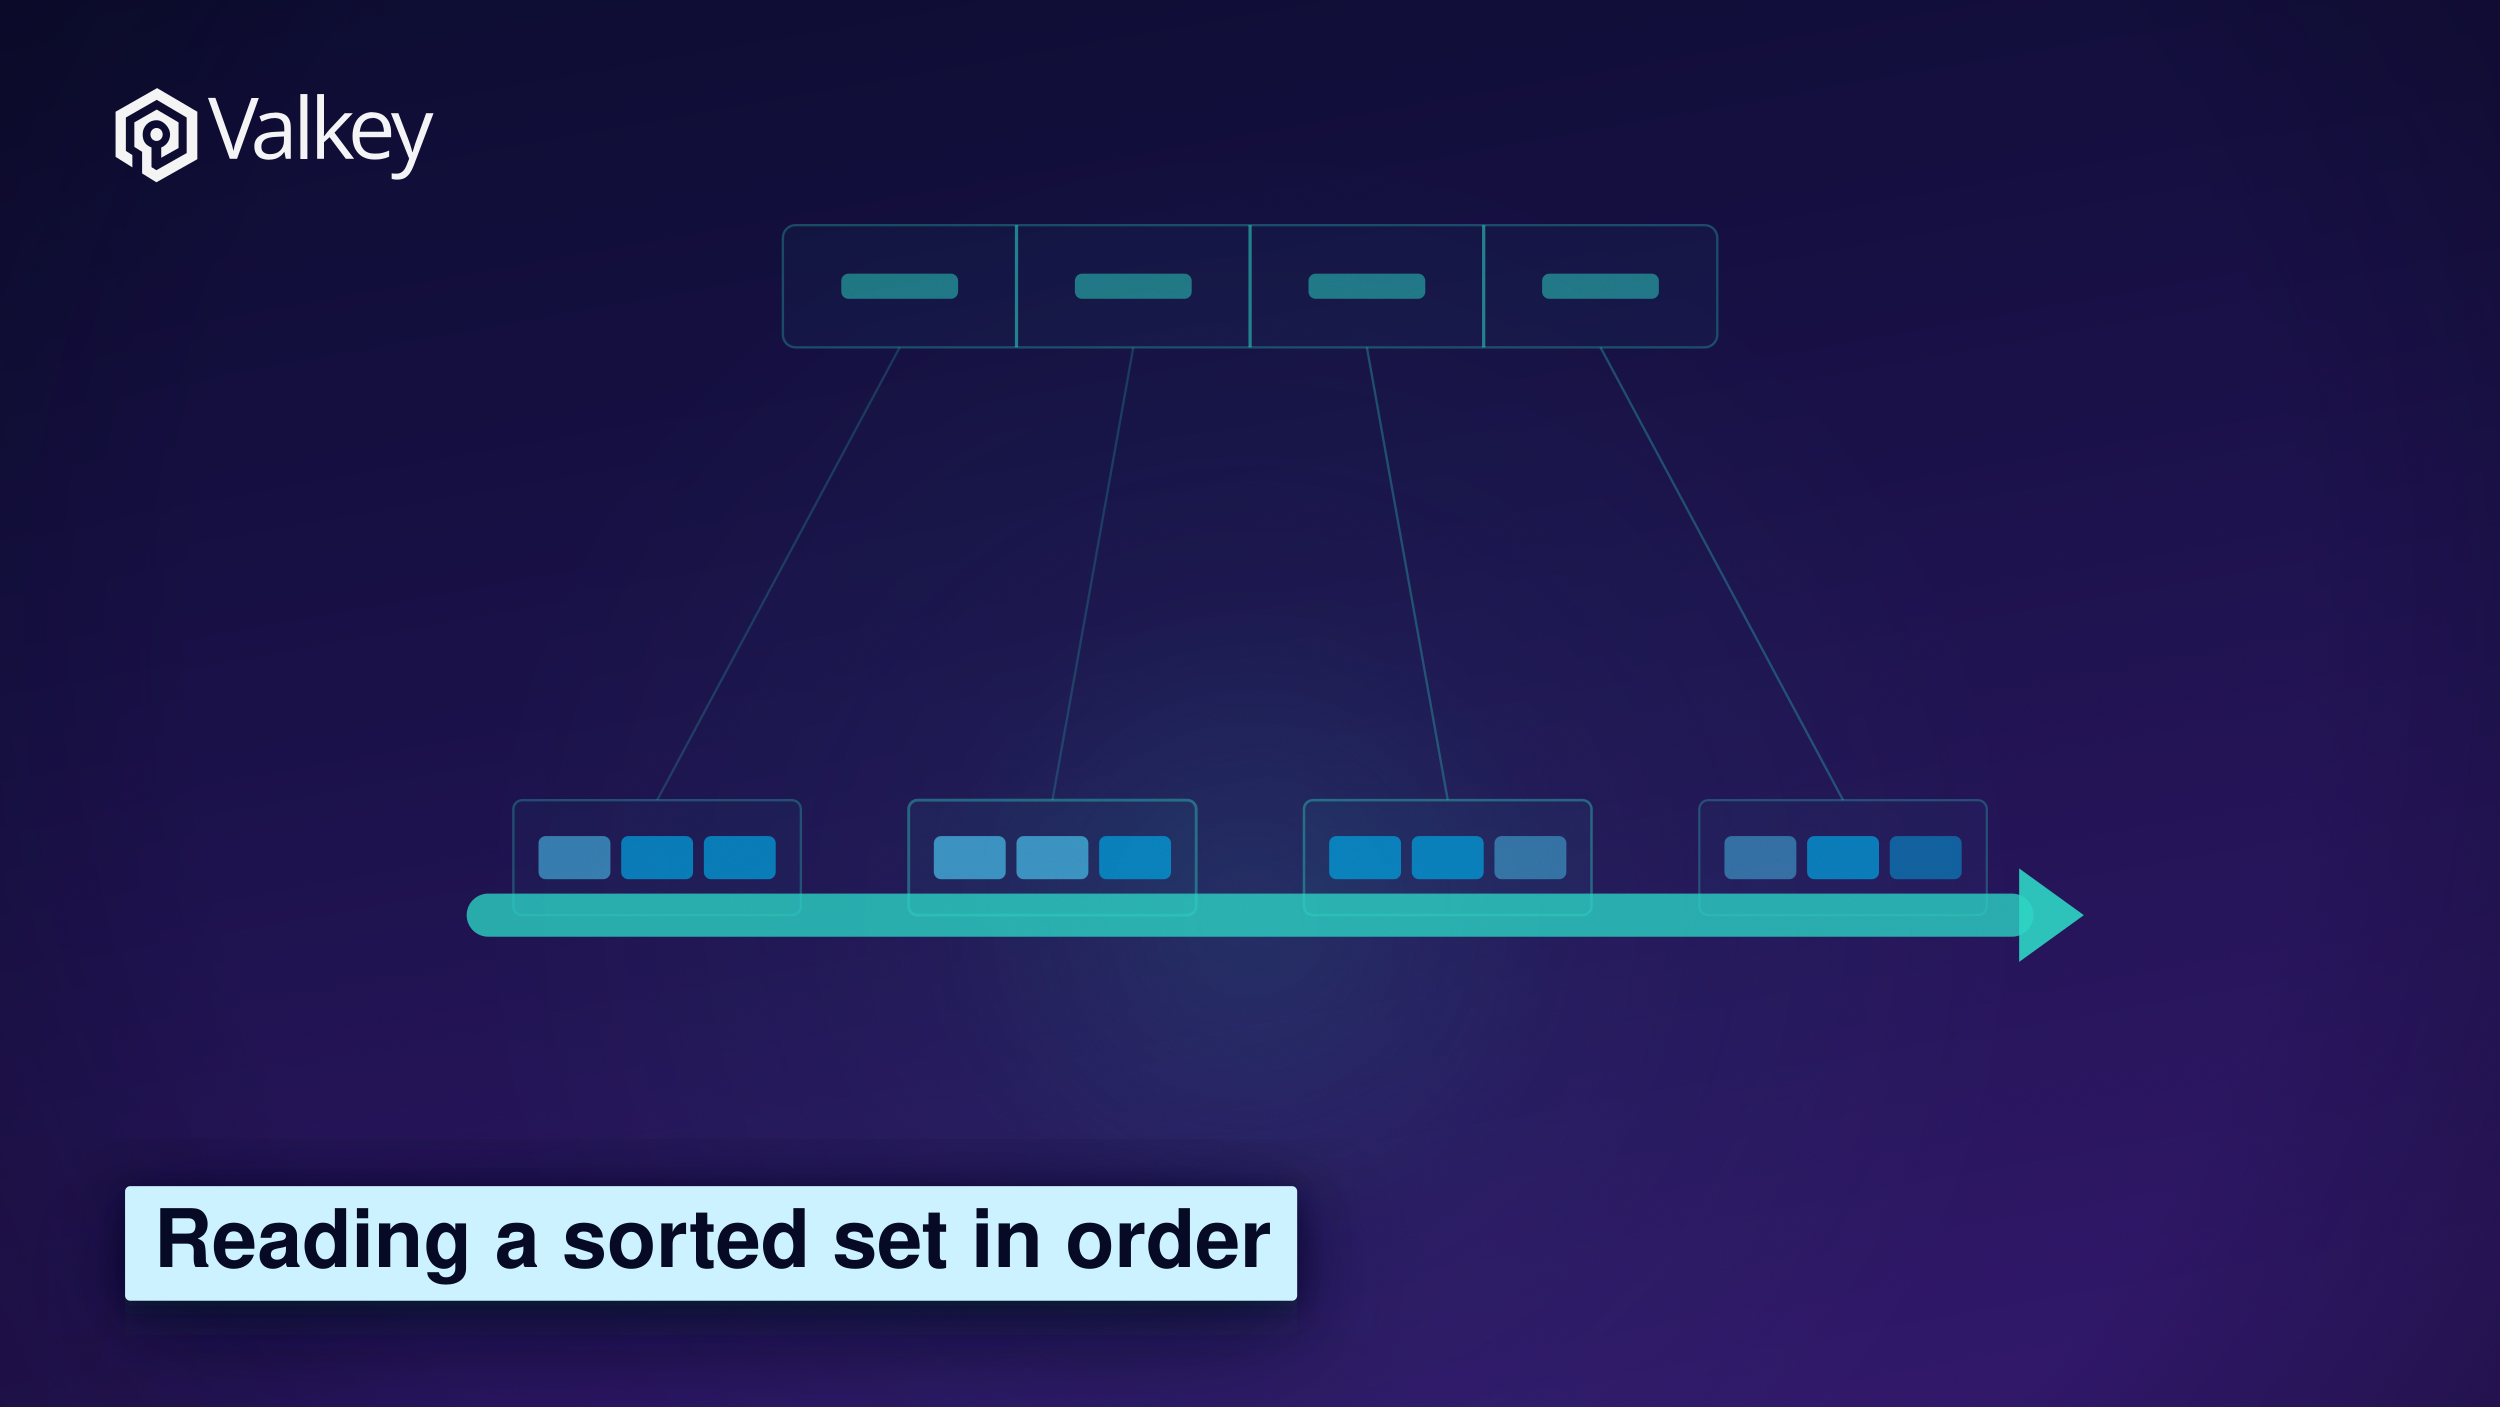
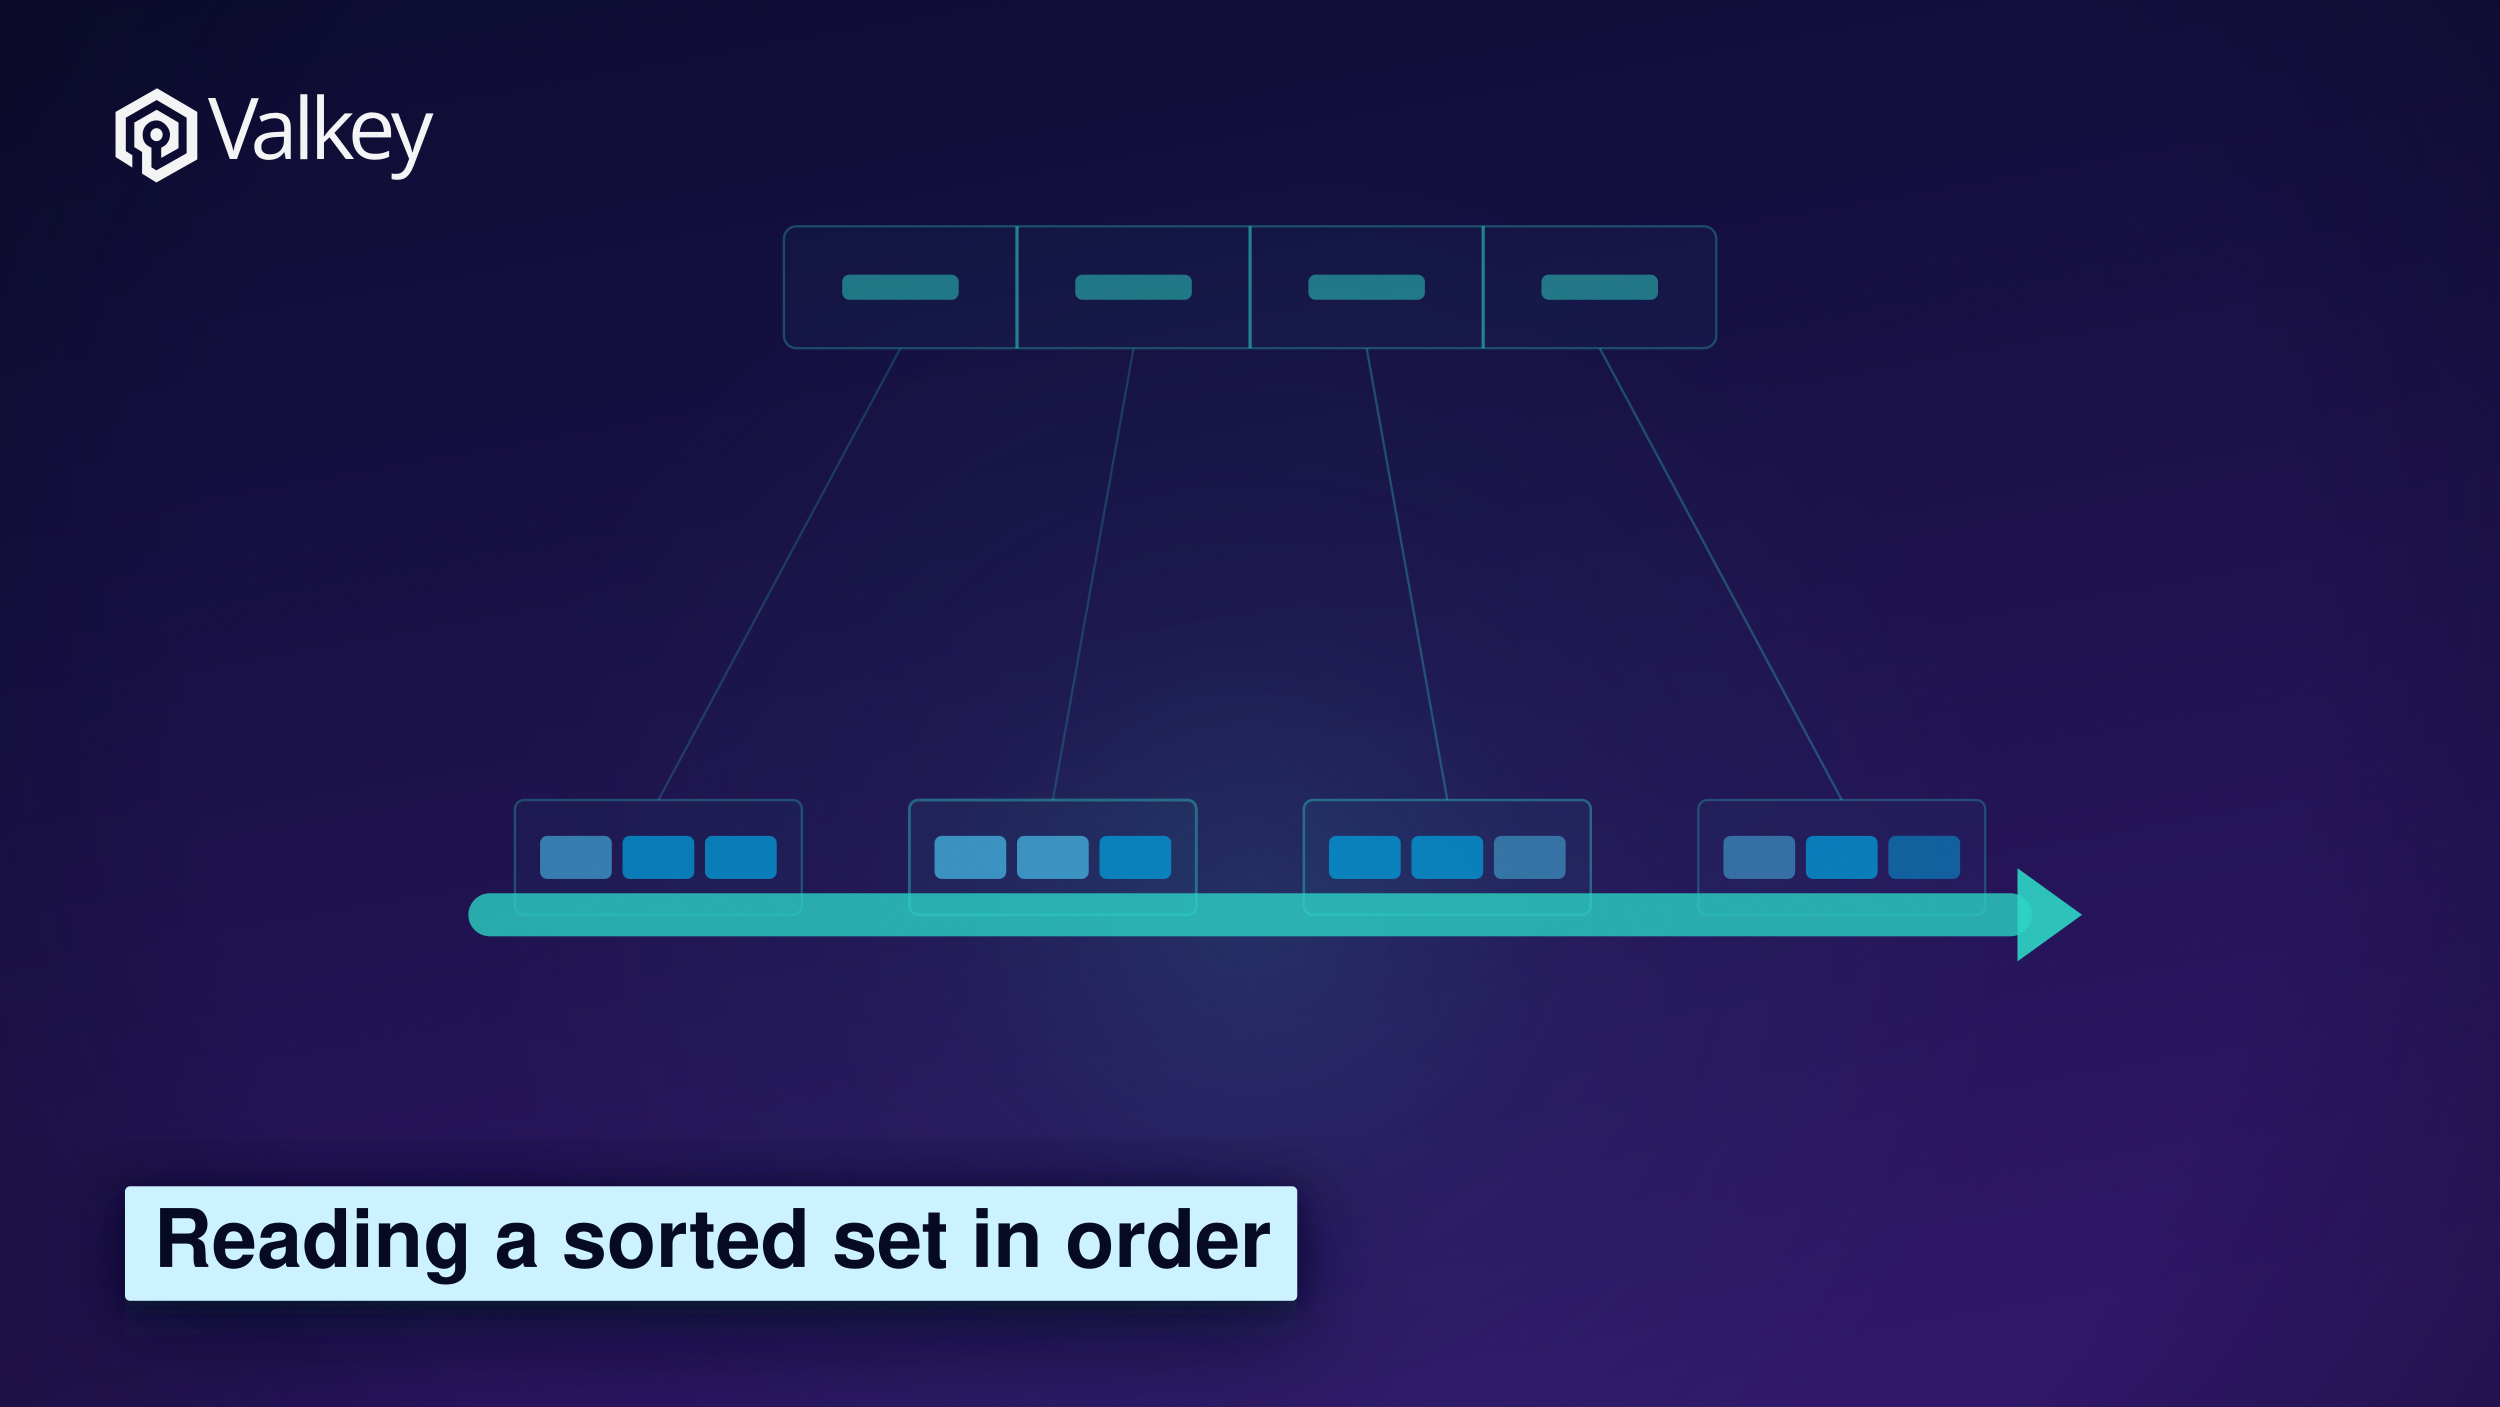
- <svg xmlns="http://www.w3.org/2000/svg" width="1920" height="1080" viewBox="264.3 174.7 1391.3 782.6">
+ <svg xmlns="http://www.w3.org/2000/svg" width="1920" height="1080" viewBox="262.8 173.8 1394.3 784.3">
  <defs>
    <linearGradient id="sky" x1="0" y1="0" x2="0.32" y2="1">
      <stop offset="0" stop-color="#060A24" />
      <stop offset="0.48" stop-color="#171043" />
      <stop offset="1" stop-color="#301868" />
    </linearGradient>
    <radialGradient id="vignette" gradientUnits="userSpaceOnUse" cx="960" cy="540" r="1180">
      <stop offset="0.5" stop-color="#03040F" stop-opacity="0" />
      <stop offset="1" stop-color="#03040F" stop-opacity="0.8" />
    </radialGradient>
    <radialGradient id="scrim">
      <stop offset="0" stop-color="#060A24" stop-opacity="0.72" />
      <stop offset="0.6" stop-color="#060A24" stop-opacity="0.45" />
      <stop offset="1" stop-color="#060A24" stop-opacity="0" />
    </radialGradient>
    <filter id="grain" x="0" y="0" width="100%" height="100%">
      <feTurbulence type="fractalNoise" baseFrequency="0.85" numOctaves="4" stitchTiles="stitch" />
      <feColorMatrix type="saturate" values="0" />
    </filter>
    <radialGradient id="h-cyan">
      <stop offset="0" stop-color="#46BDE9" stop-opacity="0.75" />
      <stop offset="0.4" stop-color="#46BDE9" stop-opacity="0.22" />
      <stop offset="1" stop-color="#46BDE9" stop-opacity="0" />
    </radialGradient>
    <radialGradient id="h-ice">
      <stop offset="0" stop-color="#CCF1FF" stop-opacity="0.75" />
      <stop offset="0.4" stop-color="#CCF1FF" stop-opacity="0.22" />
      <stop offset="1" stop-color="#CCF1FF" stop-opacity="0" />
    </radialGradient>
    <radialGradient id="h-mint">
      <stop offset="0" stop-color="#2CD5C4" stop-opacity="0.75" />
      <stop offset="0.4" stop-color="#2CD5C4" stop-opacity="0.22" />
      <stop offset="1" stop-color="#2CD5C4" stop-opacity="0" />
    </radialGradient>
    <radialGradient id="h-coral">
      <stop offset="0" stop-color="#F65275" stop-opacity="0.75" />
      <stop offset="0.4" stop-color="#F65275" stop-opacity="0.22" />
      <stop offset="1" stop-color="#F65275" stop-opacity="0" />
    </radialGradient>
    <radialGradient id="h-violet">
      <stop offset="0" stop-color="#963CBD" stop-opacity="0.75" />
      <stop offset="0.4" stop-color="#963CBD" stop-opacity="0.22" />
      <stop offset="1" stop-color="#963CBD" stop-opacity="0" />
    </radialGradient>
    <radialGradient id="h-gold">
      <stop offset="0" stop-color="#FFB81C" stop-opacity="0.75" />
      <stop offset="0.4" stop-color="#FFB81C" stop-opacity="0.22" />
      <stop offset="1" stop-color="#FFB81C" stop-opacity="0" />
    </radialGradient>
    <filter id="blur3" x="-70%" y="-70%" width="240%" height="240%">
      <feGaussianBlur stdDeviation="3" />
    </filter>
    <filter id="blur8" x="-70%" y="-70%" width="240%" height="240%">
      <feGaussianBlur stdDeviation="8" />
    </filter>
    <filter id="blur18" x="-70%" y="-70%" width="240%" height="240%">
      <feGaussianBlur stdDeviation="18" />
    </filter>
    <filter id="blur40" x="-70%" y="-70%" width="240%" height="240%">
      <feGaussianBlur stdDeviation="40" />
    </filter>
  </defs>
  <rect width="1920" height="1080" fill="url(#sky)" />
  <circle cx="960" cy="684" r="430" fill="url(#h-mint)" opacity="0.19" />
  <g>
    <line x1="765" y1="368" x2="630" y2="620" stroke="#2CD5C4" stroke-width="1.3" opacity="0.2" />
    <line x1="895" y1="368" x2="850" y2="620" stroke="#2CD5C4" stroke-width="1.3" opacity="0.2" />
    <line x1="1025" y1="368" x2="1070" y2="620" stroke="#2CD5C4" stroke-width="1.3" opacity="0.3" />
    <line x1="1155" y1="368" x2="1290" y2="620" stroke="#2CD5C4" stroke-width="1.3" opacity="0.3" />
  </g>
  <rect x="700" y="300" width="520" height="68" rx="7" fill="#2CD5C4" fill-opacity="0.12" stroke="#2CD5C4" stroke-width="1.3" opacity="0.3" />
  <line x1="830" y1="300" x2="830" y2="368" stroke="#2CD5C4" stroke-width="1.8" opacity="0.55" />
  <line x1="960" y1="300" x2="960" y2="368" stroke="#2CD5C4" stroke-width="1.8" opacity="0.55" />
  <line x1="1090" y1="300" x2="1090" y2="368" stroke="#2CD5C4" stroke-width="1.8" opacity="0.55" />
  <rect x="732.5" y="327" width="65" height="14" rx="4" fill="#2CD5C4" opacity="0.5" />
  <rect x="862.5" y="327" width="65" height="14" rx="4" fill="#2CD5C4" opacity="0.5" />
  <rect x="992.5" y="327" width="65" height="14" rx="4" fill="#2CD5C4" opacity="0.5" />
  <rect x="1122.5" y="327" width="65" height="14" rx="4" fill="#2CD5C4" opacity="0.5" />
  <g>
    <line x1="536" y1="684" x2="1384" y2="684" stroke="#2CD5C4" stroke-width="24" stroke-linecap="round" opacity="0.78" />
    <path d="M 1424 684 L 1388 658 L 1388 710 Z" fill="#2CD5C4" opacity="0.9" />
  </g>
  <g>
    <rect x="550" y="620" width="160" height="64" rx="5" fill="#2CD5C4" fill-opacity="0.12" stroke="#2CD5C4" stroke-width="1.3" opacity="0.3" />
    <rect x="564" y="640" width="40" height="24" rx="4" fill="#46BDE9" opacity="0.6" />
    <rect x="610" y="640" width="40" height="24" rx="4" fill="#00A3E0" opacity="0.7" />
    <rect x="656" y="640" width="40" height="24" rx="4" fill="#00A3E0" opacity="0.7" />
    <rect x="770" y="620" width="160" height="64" rx="5" fill="#2CD5C4" fill-opacity="0.12" stroke="#2CD5C4" stroke-width="1.6" opacity="0.4" />
    <rect x="784" y="640" width="40" height="24" rx="4" fill="#46BDE9" opacity="0.7" />
    <rect x="830" y="640" width="40" height="24" rx="4" fill="#46BDE9" opacity="0.7" />
    <rect x="876" y="640" width="40" height="24" rx="4" fill="#00A3E0" opacity="0.7" />
    <rect x="990" y="620" width="160" height="64" rx="5" fill="#2CD5C4" fill-opacity="0.12" stroke="#2CD5C4" stroke-width="1.4" opacity="0.4" />
    <rect x="1004" y="640" width="40" height="24" rx="4" fill="#00A3E0" opacity="0.7" />
    <rect x="1050" y="640" width="40" height="24" rx="4" fill="#00A3E0" opacity="0.7" />
    <rect x="1096" y="640" width="40" height="24" rx="4" fill="#46BDE9" opacity="0.5" />
    <rect x="1210" y="620" width="160" height="64" rx="5" fill="#2CD5C4" fill-opacity="0.12" stroke="#2CD5C4" stroke-width="1.2" opacity="0.3" />
    <rect x="1224" y="640" width="40" height="24" rx="4" fill="#46BDE9" opacity="0.5" />
    <rect x="1270" y="640" width="40" height="24" rx="4" fill="#00A3E0" opacity="0.7" />
    <rect x="1316" y="640" width="40" height="24" rx="4" fill="#00A3E0" opacity="0.5" />
  </g>
  <rect width="1920" height="1080" fill="url(#vignette)" />
  <rect width="1920" height="1080" filter="url(#grain)" opacity="0.055" style="mix-blend-mode:overlay" />
  <g opacity="0.95">
-     <g transform="translate(322.8 217.7) scale(1.00422)">
+     <g transform="translate(321.4 217) scale(1.00641)">
      <path d="M15.2,50l-9.4-5.9v-25L28.8,6l22.3,13.1v26.3l-22.7,12.8-7.9-4.9v-12l-4.3-2.7v-13.6l12.4-7.1,12.1,7.1v14.2l-9.6,5.4v-5.7c2.9-1.1,4.9-3.9,4.9-7.3s-3.4-7.8-7.6-7.8-7.6,3.5-7.6,7.8,2.1,6.2,4.9,7.3v10.9l2.7,1.7,16.8-9.5v-19.7l-16.6-9.8-17.1,9.8v18.5l3.6,2.3v6.8ZM28.5,28.1c1.9,0,3.4,1.6,3.4,3.6s-1.5,3.6-3.4,3.6-3.4-1.6-3.4-3.6,1.5-3.6,3.4-3.6Z" fill="#FFFFFF" fill-rule="evenodd" />
      <path d="M85.2,11.4l-12.1,33.8h-4l-12.1-33.8h4.1l7.9,22.3c.3.9.6,1.8.9,2.6.3.8.5,1.6.7,2.4.2.8.4,1.5.5,2.2.2-.7.3-1.4.5-2.2.2-.8.4-1.6.7-2.4.3-.8.6-1.7.9-2.6l7.9-22.2h4.2Z" fill="#FFFFFF" />
      <path d="M94,19.5c3,0,5.3.7,6.7,2,1.5,1.4,2.2,3.5,2.2,6.5v17.2h-2.8l-.7-3.7h-.2c-.7.9-1.4,1.7-2.2,2.3-.8.6-1.7,1.1-2.7,1.4-1,.3-2.2.5-3.7.5s-2.9-.3-4.1-.8c-1.2-.5-2.1-1.4-2.8-2.5-.7-1.1-1-2.5-1-4.2,0-2.5,1-4.5,3-5.8,2-1.4,5.1-2.1,9.2-2.2l4.4-.2v-1.5c0-2.2-.5-3.7-1.4-4.6-.9-.9-2.3-1.3-4-1.3-1.3,0-2.6.2-3.8.6-1.2.4-2.3.8-3.4,1.4l-1.2-2.9c1.1-.6,2.5-1.1,3.9-1.5,1.5-.4,3-.6,4.7-.6h0ZM99.1,32.8l-3.9.2c-3.2.1-5.4.6-6.7,1.5s-1.9,2.2-1.9,3.9.4,2.5,1.3,3.2c.9.7,2,1,3.5,1,2.3,0,4.1-.6,5.5-1.9s2.2-3.1,2.2-5.6v-2.3Z" fill="#FFFFFF" />
      <path d="M112.1,45.3h-3.9V9.3h3.9v36Z" fill="#FFFFFF" />
      <path d="M121.3,9.3v18.7c0,.6,0,1.4,0,2.3,0,.9,0,1.7-.1,2.3h.2c.3-.4.8-1,1.4-1.8.6-.8,1.2-1.4,1.6-1.9l8.4-9h4.5l-10.2,10.8,10.9,14.5h-4.6l-9-12-3.1,2.8v9.2h-3.8V9.3h3.8Z" fill="#FFFFFF" />
      <path d="M148.2,19.4c2.2,0,4,.5,5.6,1.4,1.5,1,2.7,2.3,3.5,4,.8,1.7,1.2,3.7,1.2,6v2.4h-17.5c0,3,.8,5.2,2.2,6.8s3.5,2.3,6.1,2.3,3-.1,4.3-.4c1.2-.3,2.5-.7,3.8-1.3v3.4c-1.3.6-2.6,1-3.8,1.2-1.2.3-2.7.4-4.4.4-2.4,0-4.6-.5-6.4-1.5-1.8-1-3.2-2.5-4.2-4.4-1-1.9-1.5-4.3-1.5-7.1,0-2.7.5-5.1,1.4-7.1.9-2,2.2-3.5,3.9-4.6,1.7-1.1,3.7-1.6,5.9-1.6h0ZM148.2,22.6c-2.1,0-3.7.7-4.9,2-1.2,1.3-1.9,3.2-2.2,5.6h13.4c0-1.5-.3-2.8-.7-4-.4-1.2-1.1-2.1-2.1-2.7-.9-.6-2.1-1-3.6-1Z" fill="#FFFFFF" />
      <path d="M158.4,19.9h4.1l5.6,14.7c.3.9.6,1.7.9,2.5.3.8.5,1.5.7,2.3.2.7.4,1.4.5,2.1h.2c.2-.8.5-1.8.9-3,.4-1.3.8-2.6,1.3-3.9l5.3-14.7h4.1l-11,29.1c-.6,1.6-1.3,2.9-2.1,4.1-.8,1.2-1.7,2-2.8,2.7-1.1.6-2.5.9-4,.9s-1.4,0-1.9-.1c-.6,0-1-.2-1.4-.3v-3.1c.3,0,.7.1,1.2.2.5,0,1,0,1.5,0,1,0,1.8-.2,2.5-.6.7-.4,1.3-.9,1.8-1.6.5-.7.9-1.5,1.3-2.5l1.4-3.6-10.2-25.4Z" fill="#FFFFFF" />
    </g>
  </g>
  <g>
-     <rect x="333.9" y="853.7" width="652.3" height="63.8" rx="2.9" fill="#060A24" opacity="0.55" filter="url(#blur40)" />
-     <rect x="333.9" y="842.1" width="652.3" height="63.8" rx="2.9" fill="#060A24" opacity="0.5" filter="url(#blur18)" />
-     <rect x="333.9" y="837.7" width="652.3" height="63.8" rx="2.9" fill="#060A24" opacity="0.55" filter="url(#blur8)" />
-     <rect x="333.9" y="834.8" width="652.3" height="63.8" rx="2.9" fill="#CCF1FF" />
-     <text x="349.9" y="879.8" fill="#060A24" font-family="Helvetica Neue, Helvetica, Arial, sans-serif" font-size="44.9" font-weight="600">Reading a sorted set in order</text>
+     <rect x="332.5" y="854.3" width="653.8" height="63.9" rx="2.9" fill="#060A24" opacity="0.55" filter="url(#blur40)" />
+     <rect x="332.5" y="842.7" width="653.8" height="63.9" rx="2.9" fill="#060A24" opacity="0.5" filter="url(#blur18)" />
+     <rect x="332.5" y="838.3" width="653.8" height="63.9" rx="2.9" fill="#060A24" opacity="0.55" filter="url(#blur8)" />
+     <rect x="332.5" y="835.4" width="653.8" height="63.9" rx="2.9" fill="#CCF1FF" />
+     <text x="348.5" y="880.4" fill="#060A24" font-family="Helvetica Neue, Helvetica, Arial, sans-serif" font-size="45" font-weight="600">Reading a sorted set in order</text>
  </g>
</svg>
